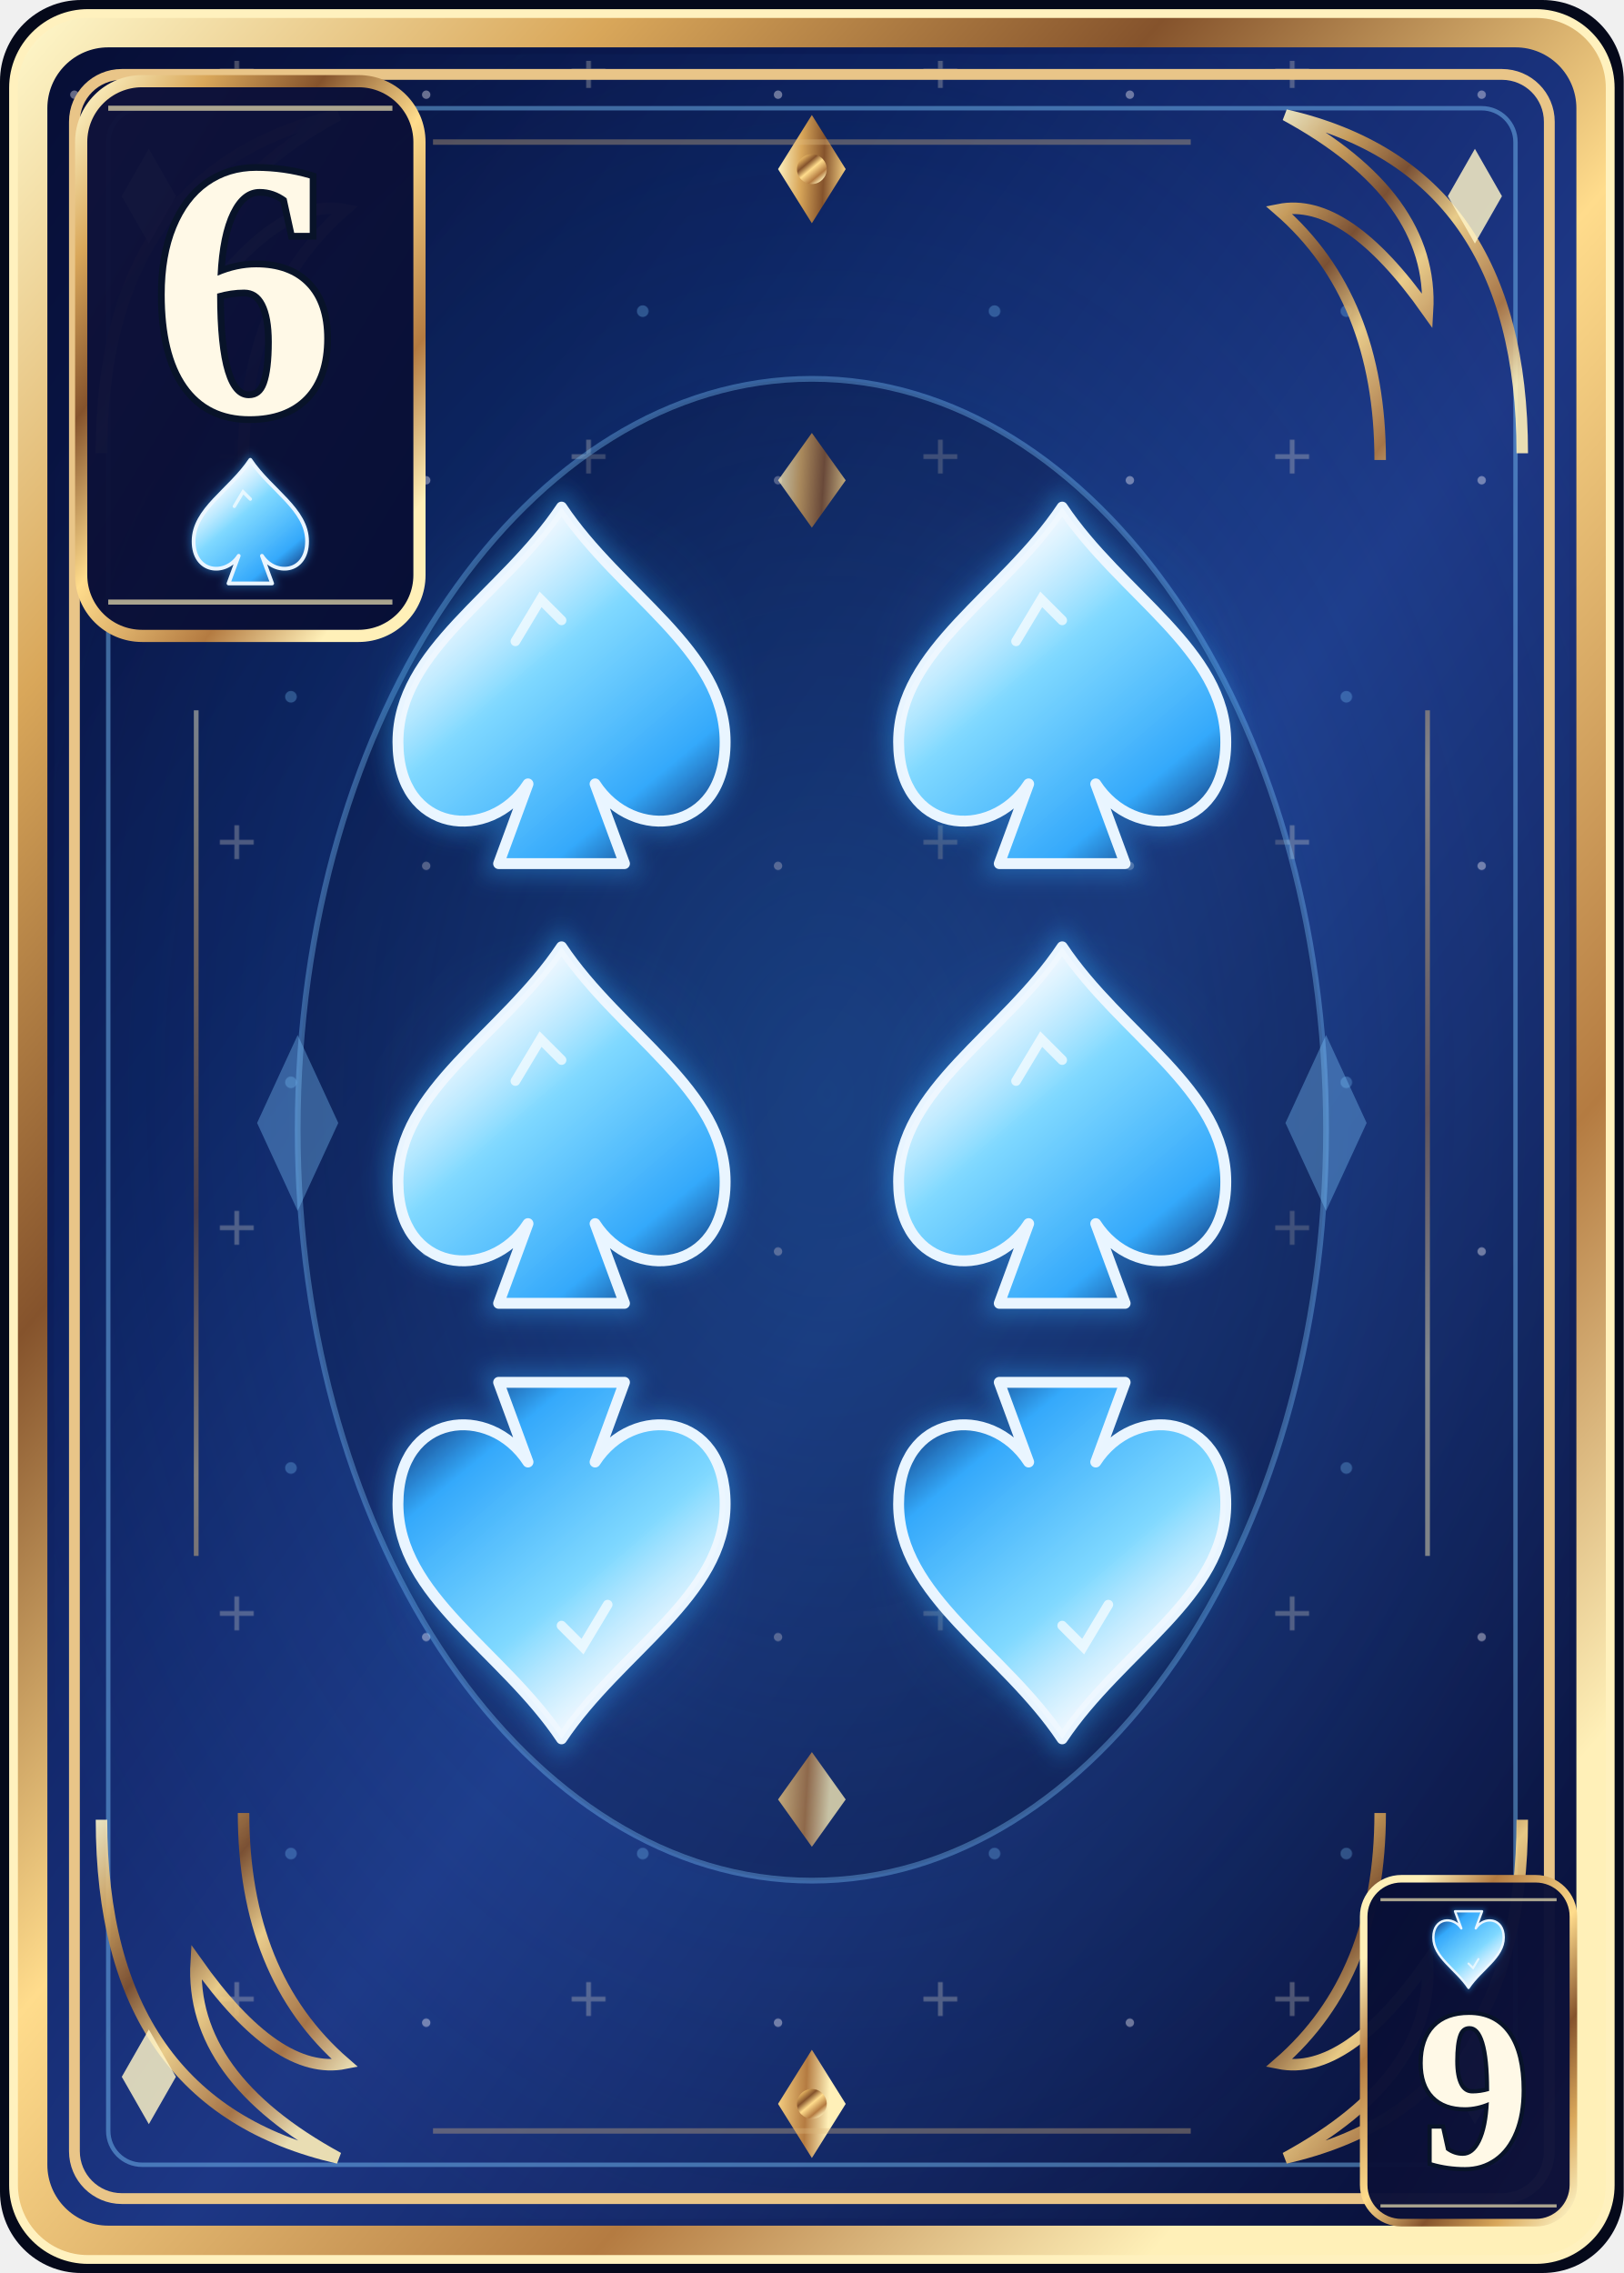
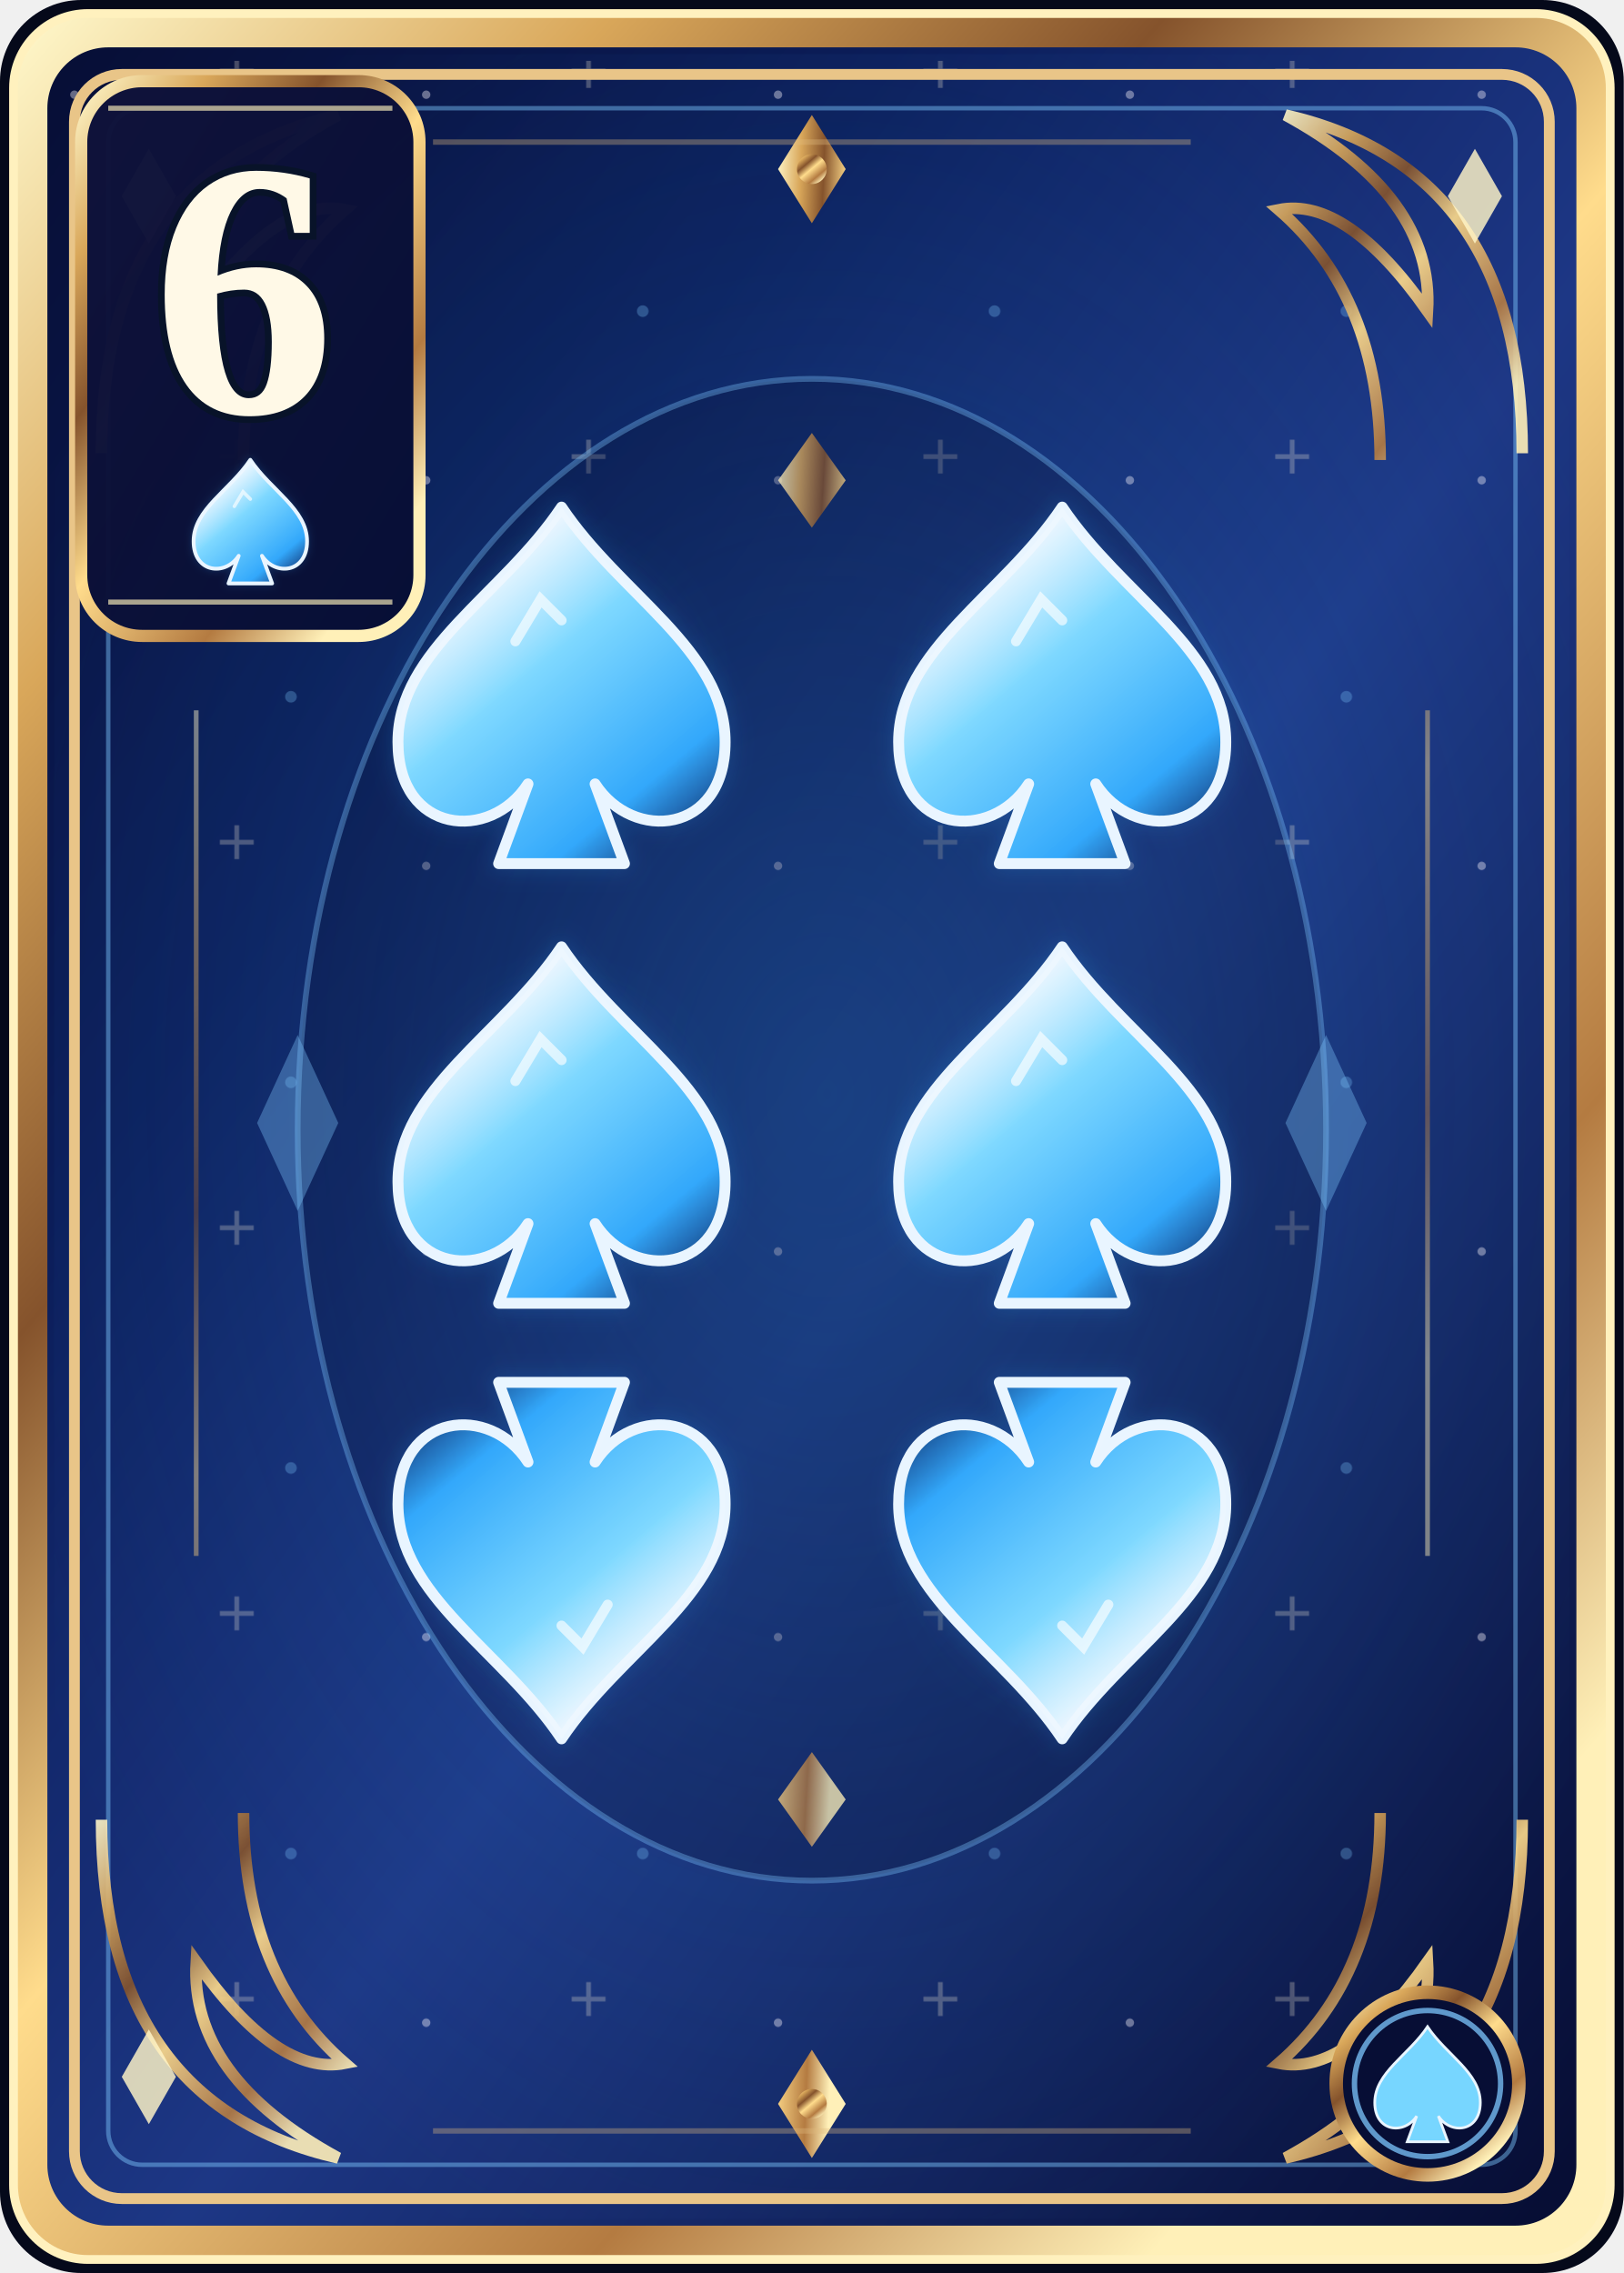
- <svg xmlns="http://www.w3.org/2000/svg" viewBox="0 0 240 336" width="240" height="336" role="img" aria-label="6 of Spades — Mystic Royale V3" data-theme="mystic-royale-v3" data-rank="6" data-suit="S" data-card="S-6">
+ <svg xmlns="http://www.w3.org/2000/svg" viewBox="0 0 240 336" width="240" height="336" role="img" aria-label="6 of Spades — Mystic Royale V4" data-theme="mystic-royale-v4" data-rank="6" data-suit="S" data-card="S-6">
  <defs>
    <linearGradient id="velvet" x1="0%" y1="0%" x2="96%" y2="100%">
      <stop offset="0%" stop-color="#070e35" />
      <stop offset="28%" stop-color="#0b1d59" />
      <stop offset="56%" stop-color="#1d3785" />
      <stop offset="100%" stop-color="#070e35" />
    </linearGradient>
    <radialGradient id="aura" cx="51%" cy="48%" r="59%">
      <stop offset="0%" stop-color="#30a7fb" stop-opacity=".27" />
      <stop offset="60%" stop-color="#30a7fb" stop-opacity=".08" />
      <stop offset="100%" stop-color="#30a7fb" stop-opacity="0" />
    </radialGradient>
    <linearGradient id="gold" x1="0%" y1="0%" x2="84%" y2="100%">
      <stop offset="0%" stop-color="#fff8cb" />
      <stop offset="18%" stop-color="#d9a75a" />
      <stop offset="35%" stop-color="#85532c" />
      <stop offset="53%" stop-color="#ffdc8c" />
      <stop offset="77%" stop-color="#b47b41" />
      <stop offset="94%" stop-color="#fff0b8" />
    </linearGradient>
    <linearGradient id="gem" x1="17%" y1="3%" x2="91%" y2="100%">
      <stop offset="0%" stop-color="#fffdf8" />
      <stop offset="15%" stop-color="#e9f5ff" />
      <stop offset="40%" stop-color="#77d6ff" />
      <stop offset="78%" stop-color="#30a7fb" />
      <stop offset="100%" stop-color="#0b1d59" />
    </linearGradient>
    <linearGradient id="gemshine" x1="20%" y1="3%" x2="91%" y2="92%">
      <stop offset="0%" stop-color="#ffffff" stop-opacity=".91" />
      <stop offset="43%" stop-color="#ffffff" stop-opacity=".16" />
      <stop offset="100%" stop-color="#ffffff" stop-opacity="0" />
    </linearGradient>
    <radialGradient id="halo">
      <stop offset="0%" stop-color="#30a7fb" stop-opacity=".64" />
      <stop offset="54%" stop-color="#30a7fb" stop-opacity=".14" />
      <stop offset="100%" stop-color="#30a7fb" stop-opacity="0" />
    </radialGradient>
    <linearGradient id="portraitFade" x1="0%" y1="0%" x2="0%" y2="100%">
      <stop offset="0%" stop-color="#070e35" stop-opacity=".03" />
      <stop offset="69%" stop-color="#070e35" stop-opacity=".05" />
      <stop offset="100%" stop-color="#070e35" stop-opacity=".89" />
    </linearGradient>
    <linearGradient id="indexBg" x1="0%" y1="0%" x2="100%" y2="100%">
      <stop offset="0%" stop-color="#10133b" stop-opacity=".98" />
      <stop offset="100%" stop-color="#070e35" stop-opacity=".98" />
    </linearGradient>
    <filter id="soft" x="-50%" y="-50%" width="200%" height="200%">
      <feGaussianBlur stdDeviation="2.6" />
    </filter>
    <pattern id="stars" width="52" height="57" patternUnits="userSpaceOnUse">
      <circle cx="11" cy="14" r=".62" fill="#fff9ff" opacity=".39" />
      <circle cx="43" cy="46" r=".86" fill="#7cc6fd" opacity=".3" />
      <path d="M35 8v5m-2.5-2.5h5" stroke="#fff2d7" stroke-width=".7" opacity=".26" />
    </pattern>
    <path id="suit" d="M0 -42 C-14 -21 -39 -8 -39 14 C-39 36 -17 38 -8 24 L-15 43 H15 L8 24 C17 38 39 36 39 14 C39 -8 14 -21 0 -42Z" />
    <clipPath id="portraitClip">
      <rect x="41" y="76" width="158" height="190" rx="10" />
    </clipPath>
  </defs>
  <rect width="240" height="336" rx="12" fill="#05091a" />
  <rect x="2" y="2" width="236" height="332" rx="11" fill="url(#gold)" stroke="#fff1be" stroke-width="1.3" />
  <rect x="7" y="7" width="226" height="322" rx="9" fill="url(#velvet)" />
  <rect x="8" y="8" width="224" height="320" rx="8" fill="url(#aura)" />
  <rect x="9" y="9" width="222" height="318" rx="8" fill="url(#stars)" />
  <rect x="11" y="11" width="218" height="314" rx="7" fill="none" stroke="#e9c588" stroke-width="1.6" />
  <rect x="16" y="16" width="208" height="304" rx="5" fill="none" stroke="#7cc6fd" stroke-opacity=".46" stroke-width=".65" />
  <path d="M29 105L29 230M211 105L211 230" stroke="url(#gold)" stroke-width=".7" opacity=".46" />
  <g stroke="url(#gold)" stroke-width="1.7" fill="none" opacity=".9">
    <path d="M15 67Q15 25 50 17Q28 29 29 46Q41 29 51 31Q36 44 36 68" />
    <path d="M225 67Q225 25 190 17Q212 29 211 46Q199 29 189 31Q204 44 204 68" />
    <path d="M15 269Q15 311 50 319Q28 307 29 290Q41 307 51 305Q36 292 36 268" />
    <path d="M225 269Q225 311 190 319Q212 307 211 290Q199 307 189 305Q204 292 204 268" />
  </g>
  <g fill="#fff4c7" opacity=".83">
    <path d="M22 22l4 7-4 7-4-7Z M218 22l4 7-4 7-4-7Z M22 314l4-7-4-7-4 7Z M218 314l4-7-4-7-4 7Z" />
  </g>
  <g fill="url(#gold)">
    <path d="M120 17l5 8-5 8-5-8Z M120 319l5-8-5-8-5 8Z" />
    <circle cx="120" cy="25" r="2.2" />
    <circle cx="120" cy="311" r="2.2" />
  </g>
  <path d="M64 21h112M64 315h112" stroke="#dfb97e" stroke-width=".8" opacity=".35" />
  <ellipse cx="120" cy="167" rx="76" ry="111" fill="#070e35" opacity=".27" />
  <ellipse cx="120" cy="167" rx="76" ry="111" fill="none" stroke="#7cc6fd" stroke-width=".85" opacity=".36" />
  <path d="M120 64l5 7-5 7-5-7ZM120 259l5 7-5 7-5-7Z" fill="url(#gold)" opacity=".76" />
  <path d="M44 153l6 13-6 13-6-13ZM196 153l6 13-6 13-6-13Z" fill="#7cc6fd" opacity=".36" />
  <g class="royal-pip" transform="translate(83 101) rotate(0) scale(0.62)">
-     <circle r="47" fill="url(#halo)" opacity=".40" />
-     <use href="#suit" fill="#30a7fb" stroke="#30a7fb" stroke-width="6" filter="url(#soft)" opacity=".35" />
+     <circle r="42" fill="url(#halo)" opacity=".22" />
+     <use href="#suit" fill="#30a7fb" stroke="#30a7fb" stroke-width="3.1" filter="url(#soft)" opacity=".18" />
    <use href="#suit" fill="url(#gem)" stroke="#e9f5ff" stroke-width="2.6" stroke-linejoin="round" />
-     <use href="#suit" fill="url(#gemshine)" opacity=".41" />
-     <path d="M-11 -10L-5 -20L0 -15" fill="none" stroke="#ffffff" stroke-width="2.3" opacity=".68" stroke-linecap="round" />
+     <use href="#suit" fill="url(#gemshine)" opacity=".30" />
+     <path d="M-11 -10L-5 -20L0 -15" fill="none" stroke="#ffffff" stroke-width="2.4" opacity=".64" stroke-linecap="round" />
  </g>
  <g class="royal-pip" transform="translate(157 101) rotate(0) scale(0.62)">
-     <circle r="47" fill="url(#halo)" opacity=".40" />
-     <use href="#suit" fill="#30a7fb" stroke="#30a7fb" stroke-width="6" filter="url(#soft)" opacity=".35" />
+     <circle r="42" fill="url(#halo)" opacity=".22" />
+     <use href="#suit" fill="#30a7fb" stroke="#30a7fb" stroke-width="3.1" filter="url(#soft)" opacity=".18" />
    <use href="#suit" fill="url(#gem)" stroke="#e9f5ff" stroke-width="2.6" stroke-linejoin="round" />
-     <use href="#suit" fill="url(#gemshine)" opacity=".41" />
-     <path d="M-11 -10L-5 -20L0 -15" fill="none" stroke="#ffffff" stroke-width="2.3" opacity=".68" stroke-linecap="round" />
+     <use href="#suit" fill="url(#gemshine)" opacity=".30" />
+     <path d="M-11 -10L-5 -20L0 -15" fill="none" stroke="#ffffff" stroke-width="2.4" opacity=".64" stroke-linecap="round" />
  </g>
  <g class="royal-pip" transform="translate(83 166) rotate(0) scale(0.62)">
-     <circle r="47" fill="url(#halo)" opacity=".40" />
-     <use href="#suit" fill="#30a7fb" stroke="#30a7fb" stroke-width="6" filter="url(#soft)" opacity=".35" />
+     <circle r="42" fill="url(#halo)" opacity=".22" />
+     <use href="#suit" fill="#30a7fb" stroke="#30a7fb" stroke-width="3.1" filter="url(#soft)" opacity=".18" />
    <use href="#suit" fill="url(#gem)" stroke="#e9f5ff" stroke-width="2.6" stroke-linejoin="round" />
-     <use href="#suit" fill="url(#gemshine)" opacity=".41" />
-     <path d="M-11 -10L-5 -20L0 -15" fill="none" stroke="#ffffff" stroke-width="2.3" opacity=".68" stroke-linecap="round" />
+     <use href="#suit" fill="url(#gemshine)" opacity=".30" />
+     <path d="M-11 -10L-5 -20L0 -15" fill="none" stroke="#ffffff" stroke-width="2.4" opacity=".64" stroke-linecap="round" />
  </g>
  <g class="royal-pip" transform="translate(157 166) rotate(0) scale(0.62)">
-     <circle r="47" fill="url(#halo)" opacity=".40" />
-     <use href="#suit" fill="#30a7fb" stroke="#30a7fb" stroke-width="6" filter="url(#soft)" opacity=".35" />
+     <circle r="42" fill="url(#halo)" opacity=".22" />
+     <use href="#suit" fill="#30a7fb" stroke="#30a7fb" stroke-width="3.1" filter="url(#soft)" opacity=".18" />
    <use href="#suit" fill="url(#gem)" stroke="#e9f5ff" stroke-width="2.6" stroke-linejoin="round" />
-     <use href="#suit" fill="url(#gemshine)" opacity=".41" />
-     <path d="M-11 -10L-5 -20L0 -15" fill="none" stroke="#ffffff" stroke-width="2.3" opacity=".68" stroke-linecap="round" />
+     <use href="#suit" fill="url(#gemshine)" opacity=".30" />
+     <path d="M-11 -10L-5 -20L0 -15" fill="none" stroke="#ffffff" stroke-width="2.4" opacity=".64" stroke-linecap="round" />
  </g>
  <g class="royal-pip" transform="translate(83 231) rotate(180) scale(0.62)">
-     <circle r="47" fill="url(#halo)" opacity=".40" />
-     <use href="#suit" fill="#30a7fb" stroke="#30a7fb" stroke-width="6" filter="url(#soft)" opacity=".35" />
+     <circle r="42" fill="url(#halo)" opacity=".22" />
+     <use href="#suit" fill="#30a7fb" stroke="#30a7fb" stroke-width="3.1" filter="url(#soft)" opacity=".18" />
    <use href="#suit" fill="url(#gem)" stroke="#e9f5ff" stroke-width="2.6" stroke-linejoin="round" />
-     <use href="#suit" fill="url(#gemshine)" opacity=".41" />
-     <path d="M-11 -10L-5 -20L0 -15" fill="none" stroke="#ffffff" stroke-width="2.3" opacity=".68" stroke-linecap="round" />
+     <use href="#suit" fill="url(#gemshine)" opacity=".30" />
+     <path d="M-11 -10L-5 -20L0 -15" fill="none" stroke="#ffffff" stroke-width="2.4" opacity=".64" stroke-linecap="round" />
  </g>
  <g class="royal-pip" transform="translate(157 231) rotate(180) scale(0.62)">
-     <circle r="47" fill="url(#halo)" opacity=".40" />
-     <use href="#suit" fill="#30a7fb" stroke="#30a7fb" stroke-width="6" filter="url(#soft)" opacity=".35" />
+     <circle r="42" fill="url(#halo)" opacity=".22" />
+     <use href="#suit" fill="#30a7fb" stroke="#30a7fb" stroke-width="3.1" filter="url(#soft)" opacity=".18" />
    <use href="#suit" fill="url(#gem)" stroke="#e9f5ff" stroke-width="2.6" stroke-linejoin="round" />
-     <use href="#suit" fill="url(#gemshine)" opacity=".41" />
-     <path d="M-11 -10L-5 -20L0 -15" fill="none" stroke="#ffffff" stroke-width="2.3" opacity=".68" stroke-linecap="round" />
+     <use href="#suit" fill="url(#gemshine)" opacity=".30" />
+     <path d="M-11 -10L-5 -20L0 -15" fill="none" stroke="#ffffff" stroke-width="2.4" opacity=".64" stroke-linecap="round" />
  </g>
  <g class="corner-index">
    <rect x="12" y="12" width="50" height="82" rx="9" fill="url(#indexBg)" stroke="url(#gold)" stroke-width="1.8" />
    <path d="M16 16h42M16 89h42" stroke="#fff2bd" stroke-width=".75" opacity=".65" />
    <text x="36" y="61" text-anchor="middle" font-family="Georgia,Times New Roman,serif" font-weight="bold" font-size="54" fill="#fff9e7" stroke="#081329" stroke-width="2" paint-order="stroke">6</text>
    <g class="royal-pip" transform="translate(37 77) rotate(0) scale(0.215)">
-       <circle r="47" fill="url(#halo)" opacity=".40" />
-       <use href="#suit" fill="#30a7fb" stroke="#30a7fb" stroke-width="6" filter="url(#soft)" opacity=".35" />
+       <circle r="42" fill="url(#halo)" opacity=".22" />
+       <use href="#suit" fill="#30a7fb" stroke="#30a7fb" stroke-width="3.1" filter="url(#soft)" opacity=".18" />
      <use href="#suit" fill="url(#gem)" stroke="#e9f5ff" stroke-width="2.6" stroke-linejoin="round" />
-       <use href="#suit" fill="url(#gemshine)" opacity=".41" />
-       <path d="M-11 -10L-5 -20L0 -15" fill="none" stroke="#ffffff" stroke-width="2.3" opacity=".68" stroke-linecap="round" />
+       <use href="#suit" fill="url(#gemshine)" opacity=".30" />
+       <path d="M-11 -10L-5 -20L0 -15" fill="none" stroke="#ffffff" stroke-width="2.4" opacity=".64" stroke-linecap="round" />
    </g>
  </g>
-   <g class="corner-index" transform="translate(240 336) rotate(180) scale(.62)">
-     <rect x="12" y="12" width="50" height="82" rx="9" fill="url(#indexBg)" stroke="url(#gold)" stroke-width="1.8" />
-     <path d="M16 16h42M16 89h42" stroke="#fff2bd" stroke-width=".75" opacity=".65" />
-     <text x="36" y="61" text-anchor="middle" font-family="Georgia,Times New Roman,serif" font-weight="bold" font-size="54" fill="#fff9e7" stroke="#081329" stroke-width="2" paint-order="stroke">6</text>
-     <g class="royal-pip" transform="translate(37 77) rotate(0) scale(0.215)">
-       <circle r="47" fill="url(#halo)" opacity=".40" />
-       <use href="#suit" fill="#30a7fb" stroke="#30a7fb" stroke-width="6" filter="url(#soft)" opacity=".35" />
-       <use href="#suit" fill="url(#gem)" stroke="#e9f5ff" stroke-width="2.6" stroke-linejoin="round" />
-       <use href="#suit" fill="url(#gemshine)" opacity=".41" />
-       <path d="M-11 -10L-5 -20L0 -15" fill="none" stroke="#ffffff" stroke-width="2.3" opacity=".68" stroke-linecap="round" />
-     </g>
+   <g class="corner-sigil" transform="translate(211 308)">
+     <circle r="13.5" fill="#070e35" stroke="url(#gold)" stroke-width="2" />
+     <circle r="10.8" fill="none" stroke="#7cc6fd" stroke-width=".8" opacity=".75" />
+     <use href="#suit" fill="#77d6ff" stroke="#e9f5ff" stroke-width="2" transform="scale(.20)" />
  </g>
</svg>
